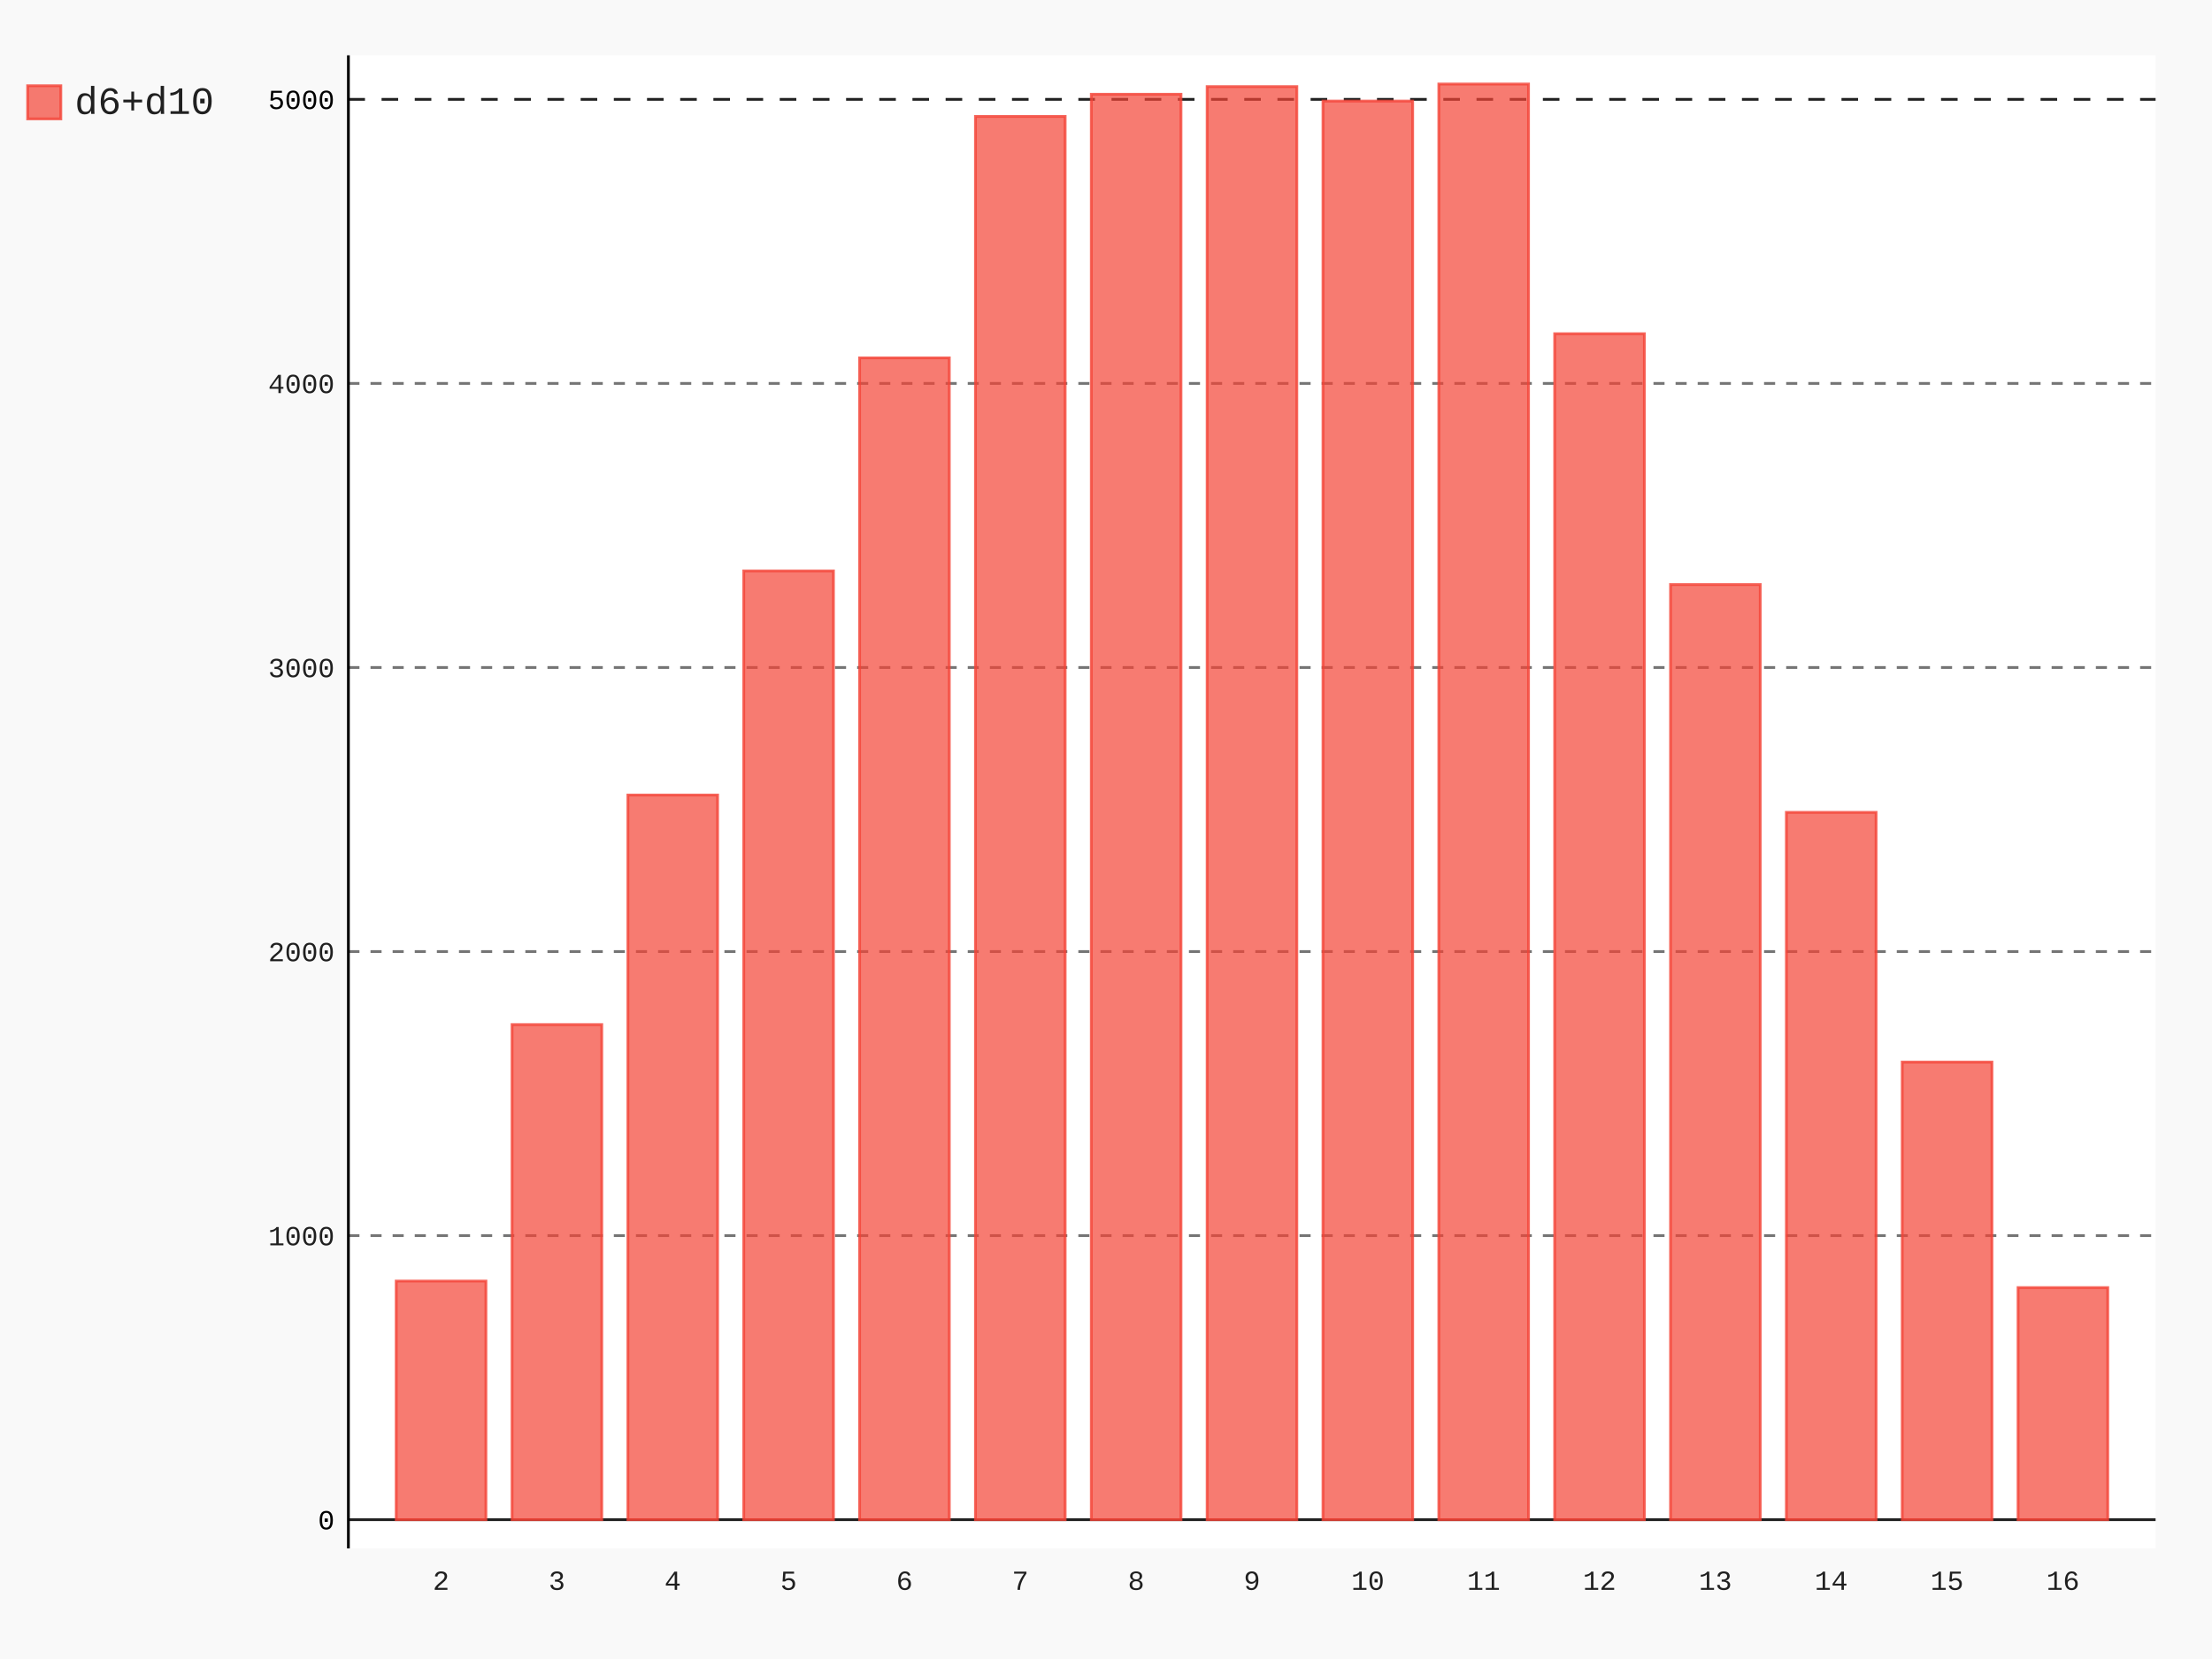
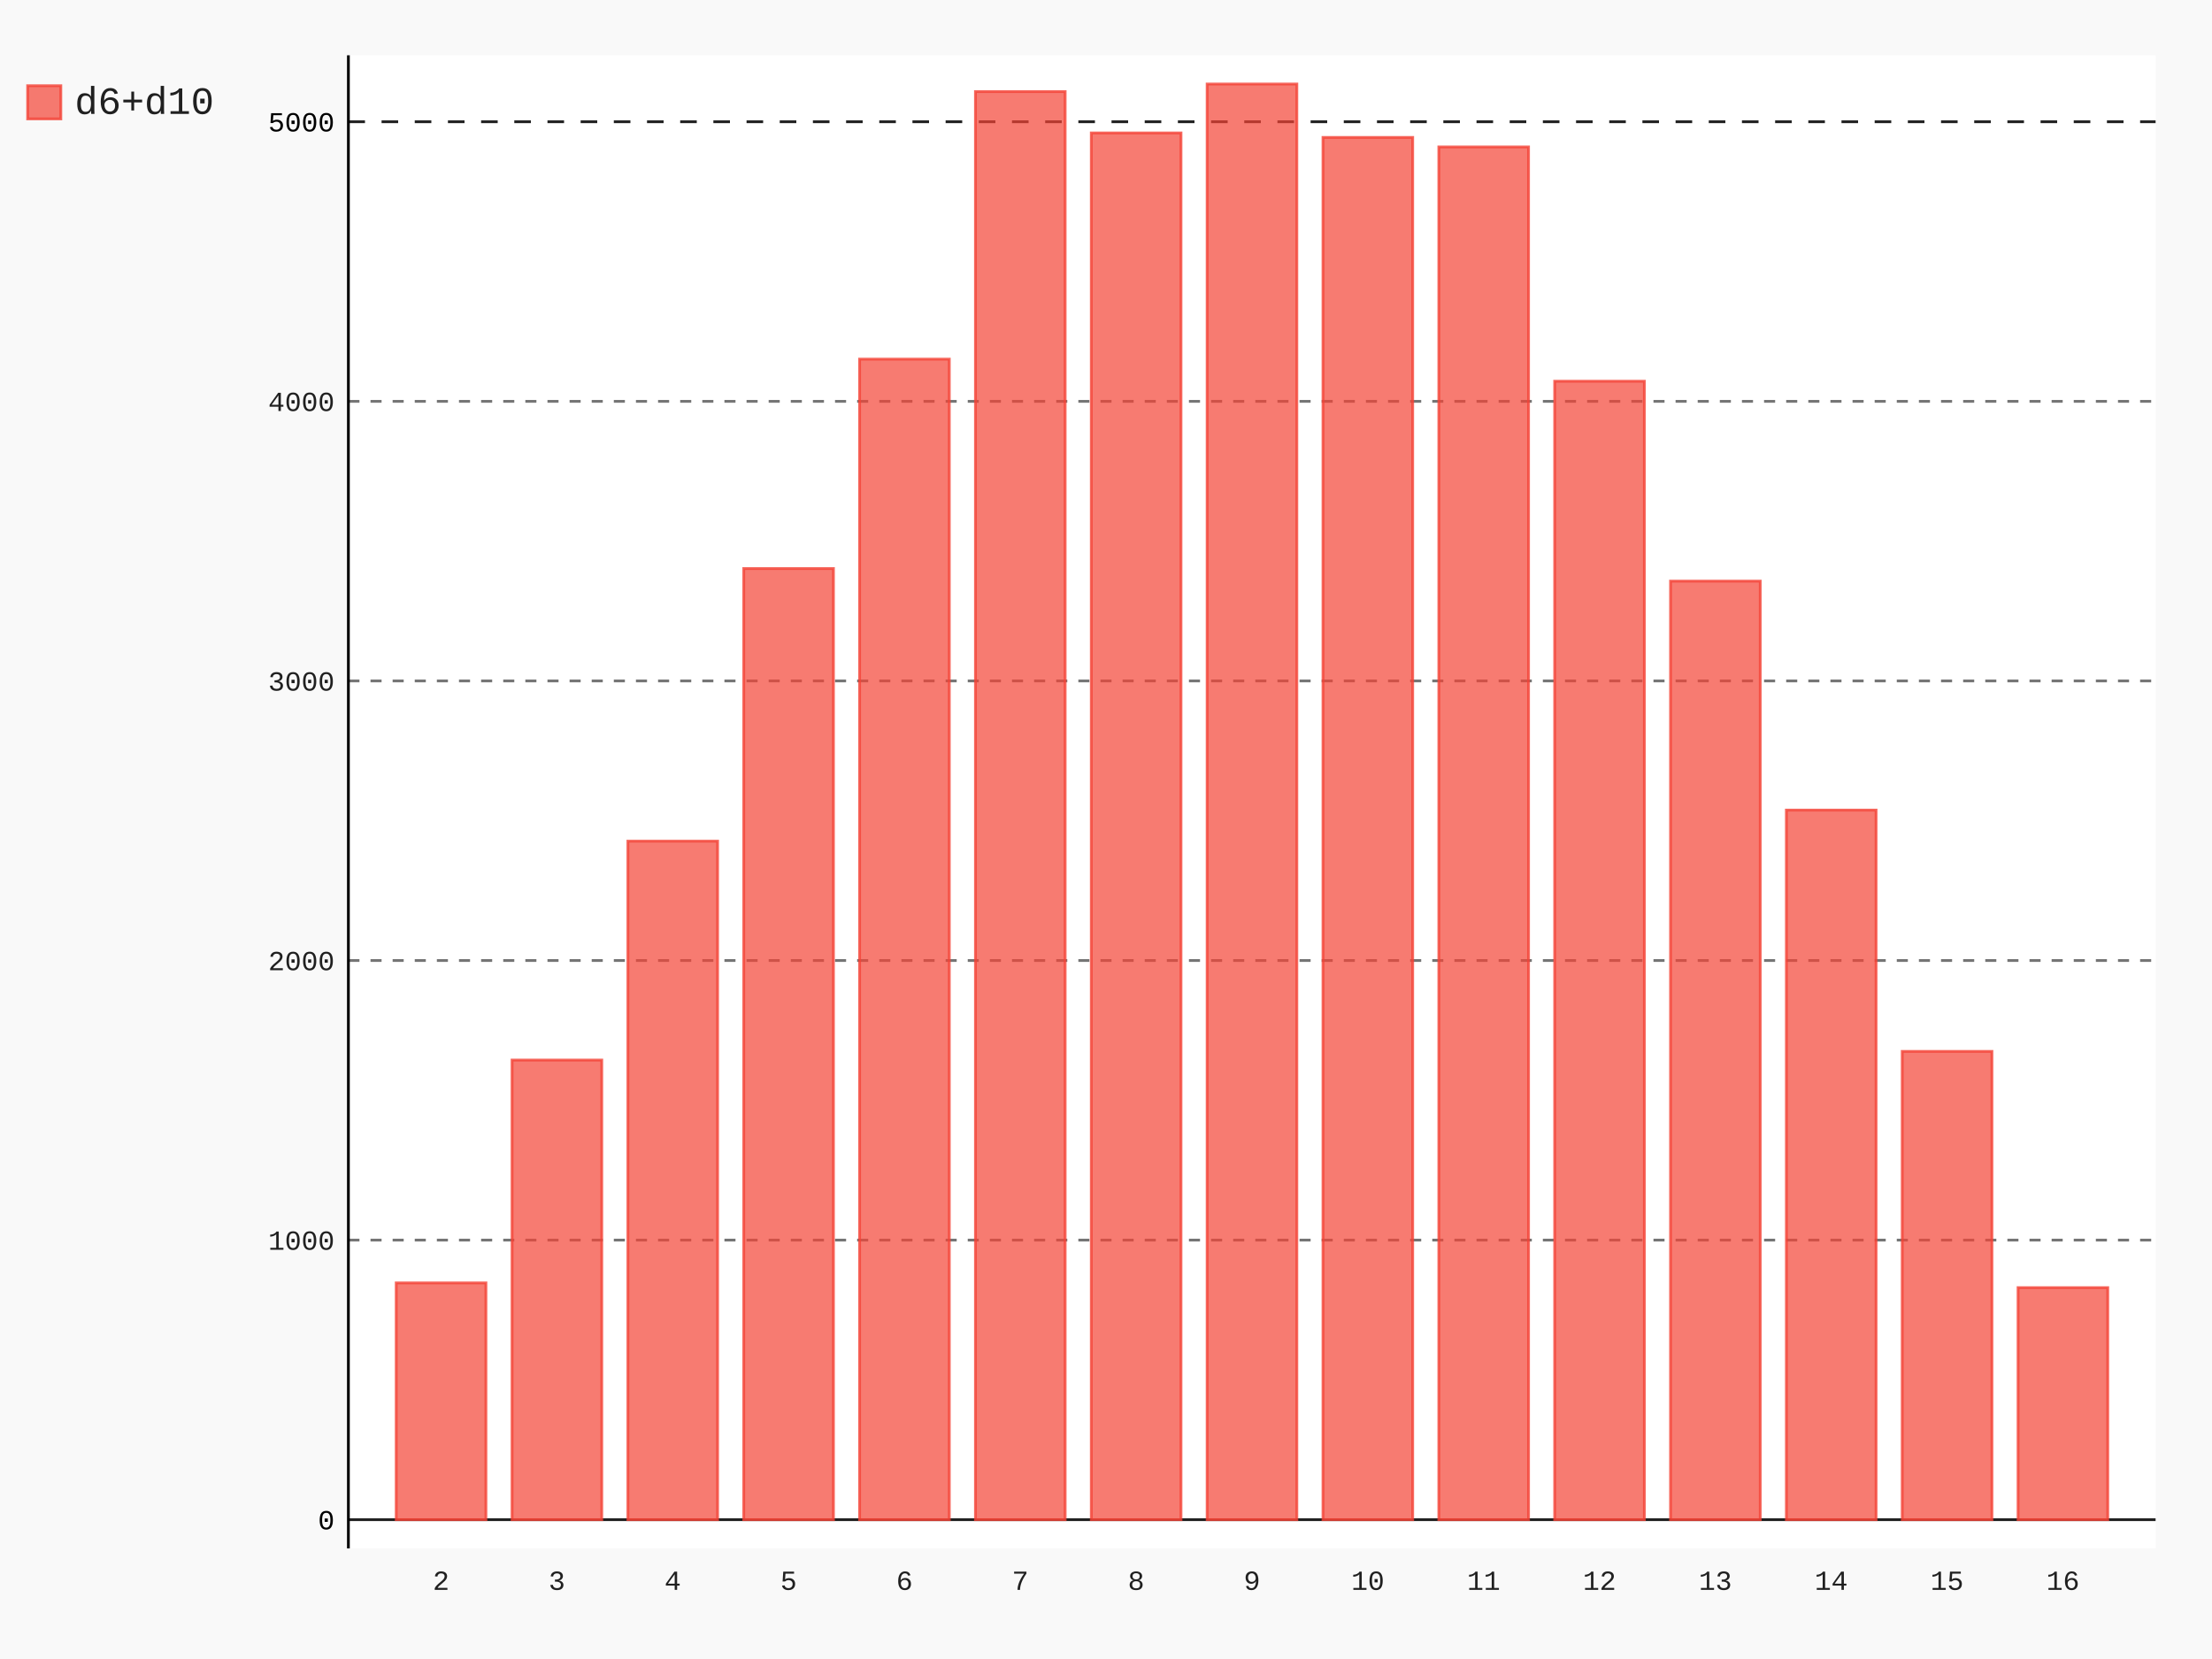
- <svg xmlns="http://www.w3.org/2000/svg" id="chart-bd03f586-e0be-4cc6-a0e4-e394a8ef674c" class="pygal-chart" viewBox="0 0 800 600">
+ <svg xmlns="http://www.w3.org/2000/svg" id="chart-5b84e26a-ec78-4775-a531-09ed6481301a" class="pygal-chart" viewBox="0 0 800 600">
  <defs>
-     <style type="text/css">#chart-bd03f586-e0be-4cc6-a0e4-e394a8ef674c{-webkit-user-select:none;-webkit-font-smoothing:antialiased;font-family:Consolas,"Liberation Mono",Menlo,Courier,monospace}#chart-bd03f586-e0be-4cc6-a0e4-e394a8ef674c .title{font-family:Consolas,"Liberation Mono",Menlo,Courier,monospace;font-size:16px}#chart-bd03f586-e0be-4cc6-a0e4-e394a8ef674c .legends .legend text{font-family:Consolas,"Liberation Mono",Menlo,Courier,monospace;font-size:14px}#chart-bd03f586-e0be-4cc6-a0e4-e394a8ef674c .axis text{font-family:Consolas,"Liberation Mono",Menlo,Courier,monospace;font-size:10px}#chart-bd03f586-e0be-4cc6-a0e4-e394a8ef674c .axis text.major{font-family:Consolas,"Liberation Mono",Menlo,Courier,monospace;font-size:10px}#chart-bd03f586-e0be-4cc6-a0e4-e394a8ef674c .text-overlay text.value{font-family:Consolas,"Liberation Mono",Menlo,Courier,monospace;font-size:16px}#chart-bd03f586-e0be-4cc6-a0e4-e394a8ef674c .text-overlay text.label{font-family:Consolas,"Liberation Mono",Menlo,Courier,monospace;font-size:10px}#chart-bd03f586-e0be-4cc6-a0e4-e394a8ef674c .tooltip{font-family:Consolas,"Liberation Mono",Menlo,Courier,monospace;font-size:14px}#chart-bd03f586-e0be-4cc6-a0e4-e394a8ef674c text.no_data{font-family:Consolas,"Liberation Mono",Menlo,Courier,monospace;font-size:64px}
- #chart-bd03f586-e0be-4cc6-a0e4-e394a8ef674c{background-color:rgba(249,249,249,1)}#chart-bd03f586-e0be-4cc6-a0e4-e394a8ef674c path,#chart-bd03f586-e0be-4cc6-a0e4-e394a8ef674c line,#chart-bd03f586-e0be-4cc6-a0e4-e394a8ef674c rect,#chart-bd03f586-e0be-4cc6-a0e4-e394a8ef674c circle{-webkit-transition:150ms;-moz-transition:150ms;transition:150ms}#chart-bd03f586-e0be-4cc6-a0e4-e394a8ef674c .graph &gt; .background{fill:rgba(249,249,249,1)}#chart-bd03f586-e0be-4cc6-a0e4-e394a8ef674c .plot &gt; .background{fill:rgba(255,255,255,1)}#chart-bd03f586-e0be-4cc6-a0e4-e394a8ef674c .graph{fill:rgba(0,0,0,.87)}#chart-bd03f586-e0be-4cc6-a0e4-e394a8ef674c text.no_data{fill:rgba(0,0,0,1)}#chart-bd03f586-e0be-4cc6-a0e4-e394a8ef674c .title{fill:rgba(0,0,0,1)}#chart-bd03f586-e0be-4cc6-a0e4-e394a8ef674c .legends .legend text{fill:rgba(0,0,0,.87)}#chart-bd03f586-e0be-4cc6-a0e4-e394a8ef674c .legends .legend:hover text{fill:rgba(0,0,0,1)}#chart-bd03f586-e0be-4cc6-a0e4-e394a8ef674c .axis .line{stroke:rgba(0,0,0,1)}#chart-bd03f586-e0be-4cc6-a0e4-e394a8ef674c .axis .guide.line{stroke:rgba(0,0,0,.54)}#chart-bd03f586-e0be-4cc6-a0e4-e394a8ef674c .axis .major.line{stroke:rgba(0,0,0,.87)}#chart-bd03f586-e0be-4cc6-a0e4-e394a8ef674c .axis text.major{fill:rgba(0,0,0,1)}#chart-bd03f586-e0be-4cc6-a0e4-e394a8ef674c .axis.y .guides:hover .guide.line,#chart-bd03f586-e0be-4cc6-a0e4-e394a8ef674c .line-graph .axis.x .guides:hover .guide.line,#chart-bd03f586-e0be-4cc6-a0e4-e394a8ef674c .stackedline-graph .axis.x .guides:hover .guide.line,#chart-bd03f586-e0be-4cc6-a0e4-e394a8ef674c .xy-graph .axis.x .guides:hover .guide.line{stroke:rgba(0,0,0,1)}#chart-bd03f586-e0be-4cc6-a0e4-e394a8ef674c .axis .guides:hover text{fill:rgba(0,0,0,1)}#chart-bd03f586-e0be-4cc6-a0e4-e394a8ef674c .reactive{fill-opacity:.7;stroke-opacity:.8}#chart-bd03f586-e0be-4cc6-a0e4-e394a8ef674c .ci{stroke:rgba(0,0,0,.87)}#chart-bd03f586-e0be-4cc6-a0e4-e394a8ef674c .reactive.active,#chart-bd03f586-e0be-4cc6-a0e4-e394a8ef674c .active .reactive{fill-opacity:.8;stroke-opacity:.9;stroke-width:4}#chart-bd03f586-e0be-4cc6-a0e4-e394a8ef674c .ci .reactive.active{stroke-width:1.5}#chart-bd03f586-e0be-4cc6-a0e4-e394a8ef674c .series text{fill:rgba(0,0,0,1)}#chart-bd03f586-e0be-4cc6-a0e4-e394a8ef674c .tooltip rect{fill:rgba(255,255,255,1);stroke:rgba(0,0,0,1);-webkit-transition:opacity 150ms;-moz-transition:opacity 150ms;transition:opacity 150ms}#chart-bd03f586-e0be-4cc6-a0e4-e394a8ef674c .tooltip .label{fill:rgba(0,0,0,.87)}#chart-bd03f586-e0be-4cc6-a0e4-e394a8ef674c .tooltip .label{fill:rgba(0,0,0,.87)}#chart-bd03f586-e0be-4cc6-a0e4-e394a8ef674c .tooltip .legend{font-size:.8em;fill:rgba(0,0,0,.54)}#chart-bd03f586-e0be-4cc6-a0e4-e394a8ef674c .tooltip .x_label{font-size:.6em;fill:rgba(0,0,0,1)}#chart-bd03f586-e0be-4cc6-a0e4-e394a8ef674c .tooltip .xlink{font-size:.5em;text-decoration:underline}#chart-bd03f586-e0be-4cc6-a0e4-e394a8ef674c .tooltip .value{font-size:1.5em}#chart-bd03f586-e0be-4cc6-a0e4-e394a8ef674c .bound{font-size:.5em}#chart-bd03f586-e0be-4cc6-a0e4-e394a8ef674c .max-value{font-size:.75em;fill:rgba(0,0,0,.54)}#chart-bd03f586-e0be-4cc6-a0e4-e394a8ef674c .map-element{fill:rgba(255,255,255,1);stroke:rgba(0,0,0,.54) !important}#chart-bd03f586-e0be-4cc6-a0e4-e394a8ef674c .map-element .reactive{fill-opacity:inherit;stroke-opacity:inherit}#chart-bd03f586-e0be-4cc6-a0e4-e394a8ef674c .color-0,#chart-bd03f586-e0be-4cc6-a0e4-e394a8ef674c .color-0 a:visited{stroke:#F44336;fill:#F44336}#chart-bd03f586-e0be-4cc6-a0e4-e394a8ef674c .text-overlay .color-0 text{fill:black}
- #chart-bd03f586-e0be-4cc6-a0e4-e394a8ef674c text.no_data{text-anchor:middle}#chart-bd03f586-e0be-4cc6-a0e4-e394a8ef674c .guide.line{fill:none}#chart-bd03f586-e0be-4cc6-a0e4-e394a8ef674c .centered{text-anchor:middle}#chart-bd03f586-e0be-4cc6-a0e4-e394a8ef674c .title{text-anchor:middle}#chart-bd03f586-e0be-4cc6-a0e4-e394a8ef674c .legends .legend text{fill-opacity:1}#chart-bd03f586-e0be-4cc6-a0e4-e394a8ef674c .axis.x text{text-anchor:middle}#chart-bd03f586-e0be-4cc6-a0e4-e394a8ef674c .axis.x:not(.web) text[transform]{text-anchor:start}#chart-bd03f586-e0be-4cc6-a0e4-e394a8ef674c .axis.x:not(.web) text[transform].backwards{text-anchor:end}#chart-bd03f586-e0be-4cc6-a0e4-e394a8ef674c .axis.y text{text-anchor:end}#chart-bd03f586-e0be-4cc6-a0e4-e394a8ef674c .axis.y text[transform].backwards{text-anchor:start}#chart-bd03f586-e0be-4cc6-a0e4-e394a8ef674c .axis.y2 text{text-anchor:start}#chart-bd03f586-e0be-4cc6-a0e4-e394a8ef674c .axis.y2 text[transform].backwards{text-anchor:end}#chart-bd03f586-e0be-4cc6-a0e4-e394a8ef674c .axis .guide.line{stroke-dasharray:4,4}#chart-bd03f586-e0be-4cc6-a0e4-e394a8ef674c .axis .major.guide.line{stroke-dasharray:6,6}#chart-bd03f586-e0be-4cc6-a0e4-e394a8ef674c .horizontal .axis.y .guide.line,#chart-bd03f586-e0be-4cc6-a0e4-e394a8ef674c .horizontal .axis.y2 .guide.line,#chart-bd03f586-e0be-4cc6-a0e4-e394a8ef674c .vertical .axis.x .guide.line{opacity:0}#chart-bd03f586-e0be-4cc6-a0e4-e394a8ef674c .horizontal .axis.always_show .guide.line,#chart-bd03f586-e0be-4cc6-a0e4-e394a8ef674c .vertical .axis.always_show .guide.line{opacity:1 !important}#chart-bd03f586-e0be-4cc6-a0e4-e394a8ef674c .axis.y .guides:hover .guide.line,#chart-bd03f586-e0be-4cc6-a0e4-e394a8ef674c .axis.y2 .guides:hover .guide.line,#chart-bd03f586-e0be-4cc6-a0e4-e394a8ef674c .axis.x .guides:hover .guide.line{opacity:1}#chart-bd03f586-e0be-4cc6-a0e4-e394a8ef674c .axis .guides:hover text{opacity:1}#chart-bd03f586-e0be-4cc6-a0e4-e394a8ef674c .nofill{fill:none}#chart-bd03f586-e0be-4cc6-a0e4-e394a8ef674c .subtle-fill{fill-opacity:.2}#chart-bd03f586-e0be-4cc6-a0e4-e394a8ef674c .dot{stroke-width:1px;fill-opacity:1}#chart-bd03f586-e0be-4cc6-a0e4-e394a8ef674c .dot.active{stroke-width:5px}#chart-bd03f586-e0be-4cc6-a0e4-e394a8ef674c .dot.negative{fill:transparent}#chart-bd03f586-e0be-4cc6-a0e4-e394a8ef674c text,#chart-bd03f586-e0be-4cc6-a0e4-e394a8ef674c tspan{stroke:none !important}#chart-bd03f586-e0be-4cc6-a0e4-e394a8ef674c .series text.active{opacity:1}#chart-bd03f586-e0be-4cc6-a0e4-e394a8ef674c .tooltip rect{fill-opacity:.95;stroke-width:.5}#chart-bd03f586-e0be-4cc6-a0e4-e394a8ef674c .tooltip text{fill-opacity:1}#chart-bd03f586-e0be-4cc6-a0e4-e394a8ef674c .showable{visibility:hidden}#chart-bd03f586-e0be-4cc6-a0e4-e394a8ef674c .showable.shown{visibility:visible}#chart-bd03f586-e0be-4cc6-a0e4-e394a8ef674c .gauge-background{fill:rgba(229,229,229,1);stroke:none}#chart-bd03f586-e0be-4cc6-a0e4-e394a8ef674c .bg-lines{stroke:rgba(249,249,249,1);stroke-width:2px}</style>
+     <style type="text/css">#chart-5b84e26a-ec78-4775-a531-09ed6481301a{-webkit-user-select:none;-webkit-font-smoothing:antialiased;font-family:Consolas,"Liberation Mono",Menlo,Courier,monospace}#chart-5b84e26a-ec78-4775-a531-09ed6481301a .title{font-family:Consolas,"Liberation Mono",Menlo,Courier,monospace;font-size:16px}#chart-5b84e26a-ec78-4775-a531-09ed6481301a .legends .legend text{font-family:Consolas,"Liberation Mono",Menlo,Courier,monospace;font-size:14px}#chart-5b84e26a-ec78-4775-a531-09ed6481301a .axis text{font-family:Consolas,"Liberation Mono",Menlo,Courier,monospace;font-size:10px}#chart-5b84e26a-ec78-4775-a531-09ed6481301a .axis text.major{font-family:Consolas,"Liberation Mono",Menlo,Courier,monospace;font-size:10px}#chart-5b84e26a-ec78-4775-a531-09ed6481301a .text-overlay text.value{font-family:Consolas,"Liberation Mono",Menlo,Courier,monospace;font-size:16px}#chart-5b84e26a-ec78-4775-a531-09ed6481301a .text-overlay text.label{font-family:Consolas,"Liberation Mono",Menlo,Courier,monospace;font-size:10px}#chart-5b84e26a-ec78-4775-a531-09ed6481301a .tooltip{font-family:Consolas,"Liberation Mono",Menlo,Courier,monospace;font-size:14px}#chart-5b84e26a-ec78-4775-a531-09ed6481301a text.no_data{font-family:Consolas,"Liberation Mono",Menlo,Courier,monospace;font-size:64px}
+ #chart-5b84e26a-ec78-4775-a531-09ed6481301a{background-color:rgba(249,249,249,1)}#chart-5b84e26a-ec78-4775-a531-09ed6481301a path,#chart-5b84e26a-ec78-4775-a531-09ed6481301a line,#chart-5b84e26a-ec78-4775-a531-09ed6481301a rect,#chart-5b84e26a-ec78-4775-a531-09ed6481301a circle{-webkit-transition:150ms;-moz-transition:150ms;transition:150ms}#chart-5b84e26a-ec78-4775-a531-09ed6481301a .graph &gt; .background{fill:rgba(249,249,249,1)}#chart-5b84e26a-ec78-4775-a531-09ed6481301a .plot &gt; .background{fill:rgba(255,255,255,1)}#chart-5b84e26a-ec78-4775-a531-09ed6481301a .graph{fill:rgba(0,0,0,.87)}#chart-5b84e26a-ec78-4775-a531-09ed6481301a text.no_data{fill:rgba(0,0,0,1)}#chart-5b84e26a-ec78-4775-a531-09ed6481301a .title{fill:rgba(0,0,0,1)}#chart-5b84e26a-ec78-4775-a531-09ed6481301a .legends .legend text{fill:rgba(0,0,0,.87)}#chart-5b84e26a-ec78-4775-a531-09ed6481301a .legends .legend:hover text{fill:rgba(0,0,0,1)}#chart-5b84e26a-ec78-4775-a531-09ed6481301a .axis .line{stroke:rgba(0,0,0,1)}#chart-5b84e26a-ec78-4775-a531-09ed6481301a .axis .guide.line{stroke:rgba(0,0,0,.54)}#chart-5b84e26a-ec78-4775-a531-09ed6481301a .axis .major.line{stroke:rgba(0,0,0,.87)}#chart-5b84e26a-ec78-4775-a531-09ed6481301a .axis text.major{fill:rgba(0,0,0,1)}#chart-5b84e26a-ec78-4775-a531-09ed6481301a .axis.y .guides:hover .guide.line,#chart-5b84e26a-ec78-4775-a531-09ed6481301a .line-graph .axis.x .guides:hover .guide.line,#chart-5b84e26a-ec78-4775-a531-09ed6481301a .stackedline-graph .axis.x .guides:hover .guide.line,#chart-5b84e26a-ec78-4775-a531-09ed6481301a .xy-graph .axis.x .guides:hover .guide.line{stroke:rgba(0,0,0,1)}#chart-5b84e26a-ec78-4775-a531-09ed6481301a .axis .guides:hover text{fill:rgba(0,0,0,1)}#chart-5b84e26a-ec78-4775-a531-09ed6481301a .reactive{fill-opacity:.7;stroke-opacity:.8}#chart-5b84e26a-ec78-4775-a531-09ed6481301a .ci{stroke:rgba(0,0,0,.87)}#chart-5b84e26a-ec78-4775-a531-09ed6481301a .reactive.active,#chart-5b84e26a-ec78-4775-a531-09ed6481301a .active .reactive{fill-opacity:.8;stroke-opacity:.9;stroke-width:4}#chart-5b84e26a-ec78-4775-a531-09ed6481301a .ci .reactive.active{stroke-width:1.5}#chart-5b84e26a-ec78-4775-a531-09ed6481301a .series text{fill:rgba(0,0,0,1)}#chart-5b84e26a-ec78-4775-a531-09ed6481301a .tooltip rect{fill:rgba(255,255,255,1);stroke:rgba(0,0,0,1);-webkit-transition:opacity 150ms;-moz-transition:opacity 150ms;transition:opacity 150ms}#chart-5b84e26a-ec78-4775-a531-09ed6481301a .tooltip .label{fill:rgba(0,0,0,.87)}#chart-5b84e26a-ec78-4775-a531-09ed6481301a .tooltip .label{fill:rgba(0,0,0,.87)}#chart-5b84e26a-ec78-4775-a531-09ed6481301a .tooltip .legend{font-size:.8em;fill:rgba(0,0,0,.54)}#chart-5b84e26a-ec78-4775-a531-09ed6481301a .tooltip .x_label{font-size:.6em;fill:rgba(0,0,0,1)}#chart-5b84e26a-ec78-4775-a531-09ed6481301a .tooltip .xlink{font-size:.5em;text-decoration:underline}#chart-5b84e26a-ec78-4775-a531-09ed6481301a .tooltip .value{font-size:1.5em}#chart-5b84e26a-ec78-4775-a531-09ed6481301a .bound{font-size:.5em}#chart-5b84e26a-ec78-4775-a531-09ed6481301a .max-value{font-size:.75em;fill:rgba(0,0,0,.54)}#chart-5b84e26a-ec78-4775-a531-09ed6481301a .map-element{fill:rgba(255,255,255,1);stroke:rgba(0,0,0,.54) !important}#chart-5b84e26a-ec78-4775-a531-09ed6481301a .map-element .reactive{fill-opacity:inherit;stroke-opacity:inherit}#chart-5b84e26a-ec78-4775-a531-09ed6481301a .color-0,#chart-5b84e26a-ec78-4775-a531-09ed6481301a .color-0 a:visited{stroke:#F44336;fill:#F44336}#chart-5b84e26a-ec78-4775-a531-09ed6481301a .text-overlay .color-0 text{fill:black}
+ #chart-5b84e26a-ec78-4775-a531-09ed6481301a text.no_data{text-anchor:middle}#chart-5b84e26a-ec78-4775-a531-09ed6481301a .guide.line{fill:none}#chart-5b84e26a-ec78-4775-a531-09ed6481301a .centered{text-anchor:middle}#chart-5b84e26a-ec78-4775-a531-09ed6481301a .title{text-anchor:middle}#chart-5b84e26a-ec78-4775-a531-09ed6481301a .legends .legend text{fill-opacity:1}#chart-5b84e26a-ec78-4775-a531-09ed6481301a .axis.x text{text-anchor:middle}#chart-5b84e26a-ec78-4775-a531-09ed6481301a .axis.x:not(.web) text[transform]{text-anchor:start}#chart-5b84e26a-ec78-4775-a531-09ed6481301a .axis.x:not(.web) text[transform].backwards{text-anchor:end}#chart-5b84e26a-ec78-4775-a531-09ed6481301a .axis.y text{text-anchor:end}#chart-5b84e26a-ec78-4775-a531-09ed6481301a .axis.y text[transform].backwards{text-anchor:start}#chart-5b84e26a-ec78-4775-a531-09ed6481301a .axis.y2 text{text-anchor:start}#chart-5b84e26a-ec78-4775-a531-09ed6481301a .axis.y2 text[transform].backwards{text-anchor:end}#chart-5b84e26a-ec78-4775-a531-09ed6481301a .axis .guide.line{stroke-dasharray:4,4}#chart-5b84e26a-ec78-4775-a531-09ed6481301a .axis .major.guide.line{stroke-dasharray:6,6}#chart-5b84e26a-ec78-4775-a531-09ed6481301a .horizontal .axis.y .guide.line,#chart-5b84e26a-ec78-4775-a531-09ed6481301a .horizontal .axis.y2 .guide.line,#chart-5b84e26a-ec78-4775-a531-09ed6481301a .vertical .axis.x .guide.line{opacity:0}#chart-5b84e26a-ec78-4775-a531-09ed6481301a .horizontal .axis.always_show .guide.line,#chart-5b84e26a-ec78-4775-a531-09ed6481301a .vertical .axis.always_show .guide.line{opacity:1 !important}#chart-5b84e26a-ec78-4775-a531-09ed6481301a .axis.y .guides:hover .guide.line,#chart-5b84e26a-ec78-4775-a531-09ed6481301a .axis.y2 .guides:hover .guide.line,#chart-5b84e26a-ec78-4775-a531-09ed6481301a .axis.x .guides:hover .guide.line{opacity:1}#chart-5b84e26a-ec78-4775-a531-09ed6481301a .axis .guides:hover text{opacity:1}#chart-5b84e26a-ec78-4775-a531-09ed6481301a .nofill{fill:none}#chart-5b84e26a-ec78-4775-a531-09ed6481301a .subtle-fill{fill-opacity:.2}#chart-5b84e26a-ec78-4775-a531-09ed6481301a .dot{stroke-width:1px;fill-opacity:1}#chart-5b84e26a-ec78-4775-a531-09ed6481301a .dot.active{stroke-width:5px}#chart-5b84e26a-ec78-4775-a531-09ed6481301a .dot.negative{fill:transparent}#chart-5b84e26a-ec78-4775-a531-09ed6481301a text,#chart-5b84e26a-ec78-4775-a531-09ed6481301a tspan{stroke:none !important}#chart-5b84e26a-ec78-4775-a531-09ed6481301a .series text.active{opacity:1}#chart-5b84e26a-ec78-4775-a531-09ed6481301a .tooltip rect{fill-opacity:.95;stroke-width:.5}#chart-5b84e26a-ec78-4775-a531-09ed6481301a .tooltip text{fill-opacity:1}#chart-5b84e26a-ec78-4775-a531-09ed6481301a .showable{visibility:hidden}#chart-5b84e26a-ec78-4775-a531-09ed6481301a .showable.shown{visibility:visible}#chart-5b84e26a-ec78-4775-a531-09ed6481301a .gauge-background{fill:rgba(229,229,229,1);stroke:none}#chart-5b84e26a-ec78-4775-a531-09ed6481301a .bg-lines{stroke:rgba(249,249,249,1);stroke-width:2px}</style>
  </defs>
  <g class="graph bar-graph vertical">
    <rect x="0" y="0" width="800" height="600" class="background" />
    <g transform="translate(126, 20)" class="plot">
      <rect x="0" y="0" width="653.6" height="540" class="background" />
      <g class="axis y always_show">
        <g class="guides">
          <path d="M0 529.615 h653.6" class="axis major line" />
          <text x="-5" y="533.115" class="major">0</text>
        </g>
        <g class="guides">
-           <path d="M0 426.879 h653.6" class="guide line" />
-           <text x="-5" y="430.379" class="">1000</text>
+           <path d="M0 428.499 h653.6" class="guide line" />
+           <text x="-5" y="431.999" class="">1000</text>
        </g>
        <g class="guides">
-           <path d="M0 324.142 h653.6" class="guide line" />
-           <text x="-5" y="327.642" class="">2000</text>
+           <path d="M0 327.383 h653.6" class="guide line" />
+           <text x="-5" y="330.883" class="">2000</text>
        </g>
        <g class="guides">
-           <path d="M0 221.406 h653.6" class="guide line" />
-           <text x="-5" y="224.906" class="">3000</text>
+           <path d="M0 226.267 h653.6" class="guide line" />
+           <text x="-5" y="229.767" class="">3000</text>
        </g>
        <g class="guides">
-           <path d="M0 118.669 h653.6" class="guide line" />
-           <text x="-5" y="122.169" class="">4000</text>
+           <path d="M0 125.151 h653.6" class="guide line" />
+           <text x="-5" y="128.651" class="">4000</text>
        </g>
        <g class="guides">
-           <path d="M0 15.932 h653.6" class="major guide line" />
-           <text x="-5" y="19.432" class="major">5000</text>
+           <path d="M0 24.035 h653.6" class="major guide line" />
+           <text x="-5" y="27.535" class="major">5000</text>
        </g>
      </g>
      <g class="axis x">
        <path d="M0 0 v540" class="line" />
        <g class="guides">
          <path d="M33.518 0 v540" class="guide line" />
          <text x="33.518" y="555.0" class="">2</text>
        </g>
        <g class="guides">
          <path d="M75.415 0 v540" class="guide line" />
          <text x="75.415" y="555.0" class="">3</text>
        </g>
        <g class="guides">
          <path d="M117.313 0 v540" class="guide line" />
          <text x="117.313" y="555.0" class="">4</text>
        </g>
        <g class="guides">
          <path d="M159.21 0 v540" class="guide line" />
          <text x="159.21" y="555.0" class="">5</text>
        </g>
        <g class="guides">
          <path d="M201.108 0 v540" class="guide line" />
          <text x="201.108" y="555.0" class="">6</text>
        </g>
        <g class="guides">
          <path d="M243.005 0 v540" class="guide line" />
          <text x="243.005" y="555.0" class="">7</text>
        </g>
        <g class="guides">
          <path d="M284.903 0 v540" class="guide line" />
          <text x="284.903" y="555.0" class="">8</text>
        </g>
        <g class="guides">
          <path d="M326.8 0 v540" class="guide line" />
          <text x="326.8" y="555.0" class="">9</text>
        </g>
        <g class="guides">
          <path d="M368.697 0 v540" class="guide line" />
          <text x="368.697" y="555.0" class="">10</text>
        </g>
        <g class="guides">
          <path d="M410.595 0 v540" class="guide line" />
          <text x="410.595" y="555.0" class="">11</text>
        </g>
        <g class="guides">
          <path d="M452.492 0 v540" class="guide line" />
          <text x="452.492" y="555.0" class="">12</text>
        </g>
        <g class="guides">
          <path d="M494.39 0 v540" class="guide line" />
          <text x="494.39" y="555.0" class="">13</text>
        </g>
        <g class="guides">
          <path d="M536.287 0 v540" class="guide line" />
          <text x="536.287" y="555.0" class="">14</text>
        </g>
        <g class="guides">
          <path d="M578.185 0 v540" class="guide line" />
          <text x="578.185" y="555.0" class="">15</text>
        </g>
        <g class="guides">
          <path d="M620.082 0 v540" class="guide line" />
          <text x="620.082" y="555.0" class="">16</text>
        </g>
      </g>
      <g class="series serie-0 color-0">
        <g class="bars">
          <g class="bar">
-             <rect x="17.295" y="443.317" rx="0" ry="0" width="32.445" height="86.299" class="rect reactive tooltip-trigger" />
+             <rect x="17.295" y="443.97" rx="0" ry="0" width="32.445" height="85.645" class="rect reactive tooltip-trigger" />
          </g>
          <g class="bar">
-             <rect x="59.193" y="350.545" rx="0" ry="0" width="32.445" height="179.07" class="rect reactive tooltip-trigger" />
+             <rect x="59.193" y="363.381" rx="0" ry="0" width="32.445" height="166.235" class="rect reactive tooltip-trigger" />
          </g>
          <g class="bar">
-             <rect x="101.09" y="267.534" rx="0" ry="0" width="32.445" height="262.081" class="rect reactive tooltip-trigger" />
+             <rect x="101.09" y="284.207" rx="0" ry="0" width="32.445" height="245.409" class="rect reactive tooltip-trigger" />
          </g>
          <g class="bar">
-             <rect x="142.988" y="186.475" rx="0" ry="0" width="32.445" height="343.14" class="rect reactive tooltip-trigger" />
+             <rect x="142.988" y="185.619" rx="0" ry="0" width="32.445" height="343.997" class="rect reactive tooltip-trigger" />
          </g>
          <g class="bar">
-             <rect x="184.885" y="109.423" rx="0" ry="0" width="32.445" height="420.193" class="rect reactive tooltip-trigger" />
+             <rect x="184.885" y="109.883" rx="0" ry="0" width="32.445" height="419.733" class="rect reactive tooltip-trigger" />
          </g>
          <g class="bar">
-             <rect x="226.782" y="22.097" rx="0" ry="0" width="32.445" height="507.519" class="rect reactive tooltip-trigger" />
+             <rect x="226.782" y="13.115" rx="0" ry="0" width="32.445" height="516.501" class="rect reactive tooltip-trigger" />
          </g>
          <g class="bar">
-             <rect x="268.68" y="14.083" rx="0" ry="0" width="32.445" height="515.532" class="rect reactive tooltip-trigger" />
+             <rect x="268.68" y="28.08" rx="0" ry="0" width="32.445" height="501.535" class="rect reactive tooltip-trigger" />
          </g>
          <g class="bar">
-             <rect x="310.577" y="11.309" rx="0" ry="0" width="32.445" height="518.306" class="rect reactive tooltip-trigger" />
+             <rect x="310.577" y="10.385" rx="0" ry="0" width="32.445" height="519.231" class="rect reactive tooltip-trigger" />
          </g>
          <g class="bar">
-             <rect x="352.475" y="16.549" rx="0" ry="0" width="32.445" height="513.067" class="rect reactive tooltip-trigger" />
+             <rect x="352.475" y="29.698" rx="0" ry="0" width="32.445" height="499.918" class="rect reactive tooltip-trigger" />
          </g>
          <g class="bar">
-             <rect x="394.372" y="10.385" rx="0" ry="0" width="32.445" height="519.231" class="rect reactive tooltip-trigger" />
+             <rect x="394.372" y="33.136" rx="0" ry="0" width="32.445" height="496.48" class="rect reactive tooltip-trigger" />
          </g>
          <g class="bar">
-             <rect x="436.27" y="100.69" rx="0" ry="0" width="32.445" height="428.925" class="rect reactive tooltip-trigger" />
+             <rect x="436.27" y="117.871" rx="0" ry="0" width="32.445" height="411.744" class="rect reactive tooltip-trigger" />
          </g>
          <g class="bar">
-             <rect x="478.167" y="191.407" rx="0" ry="0" width="32.445" height="338.209" class="rect reactive tooltip-trigger" />
+             <rect x="478.167" y="190.169" rx="0" ry="0" width="32.445" height="339.446" class="rect reactive tooltip-trigger" />
          </g>
          <g class="bar">
-             <rect x="520.064" y="273.801" rx="0" ry="0" width="32.445" height="255.814" class="rect reactive tooltip-trigger" />
+             <rect x="520.064" y="272.983" rx="0" ry="0" width="32.445" height="256.632" class="rect reactive tooltip-trigger" />
          </g>
          <g class="bar">
-             <rect x="561.962" y="364.107" rx="0" ry="0" width="32.445" height="165.509" class="rect reactive tooltip-trigger" />
+             <rect x="561.962" y="360.246" rx="0" ry="0" width="32.445" height="169.369" class="rect reactive tooltip-trigger" />
          </g>
          <g class="bar">
-             <rect x="603.859" y="445.68" rx="0" ry="0" width="32.445" height="83.936" class="rect reactive tooltip-trigger" />
+             <rect x="603.859" y="445.689" rx="0" ry="0" width="32.445" height="83.926" class="rect reactive tooltip-trigger" />
          </g>
        </g>
      </g>
    </g>
    <g class="titles" />
    <g transform="translate(126, 20)" class="plot overlay">
      <g class="series serie-0 color-0" />
    </g>
    <g transform="translate(126, 20)" class="plot text-overlay">
      <g class="series serie-0 color-0" />
    </g>
    <g transform="translate(126, 20)" class="plot tooltip-overlay">
      <g transform="translate(0 0)" style="opacity: 0" class="tooltip">
        <rect rx="0" ry="0" width="0" height="0" class="tooltip-box" />
        <g class="text" />
      </g>
    </g>
    <g transform="translate(10, 30)" class="legends">
      <g id="activate-serie-0" class="legend reactive activate-serie">
        <rect x="0.0" y="1.0" width="12" height="12" class="color-0 reactive" />
        <text x="17.0" y="11.2">d6+d10</text>
      </g>
    </g>
    <g transform="translate(790, 30)" class="legends" />
  </g>
</svg>
